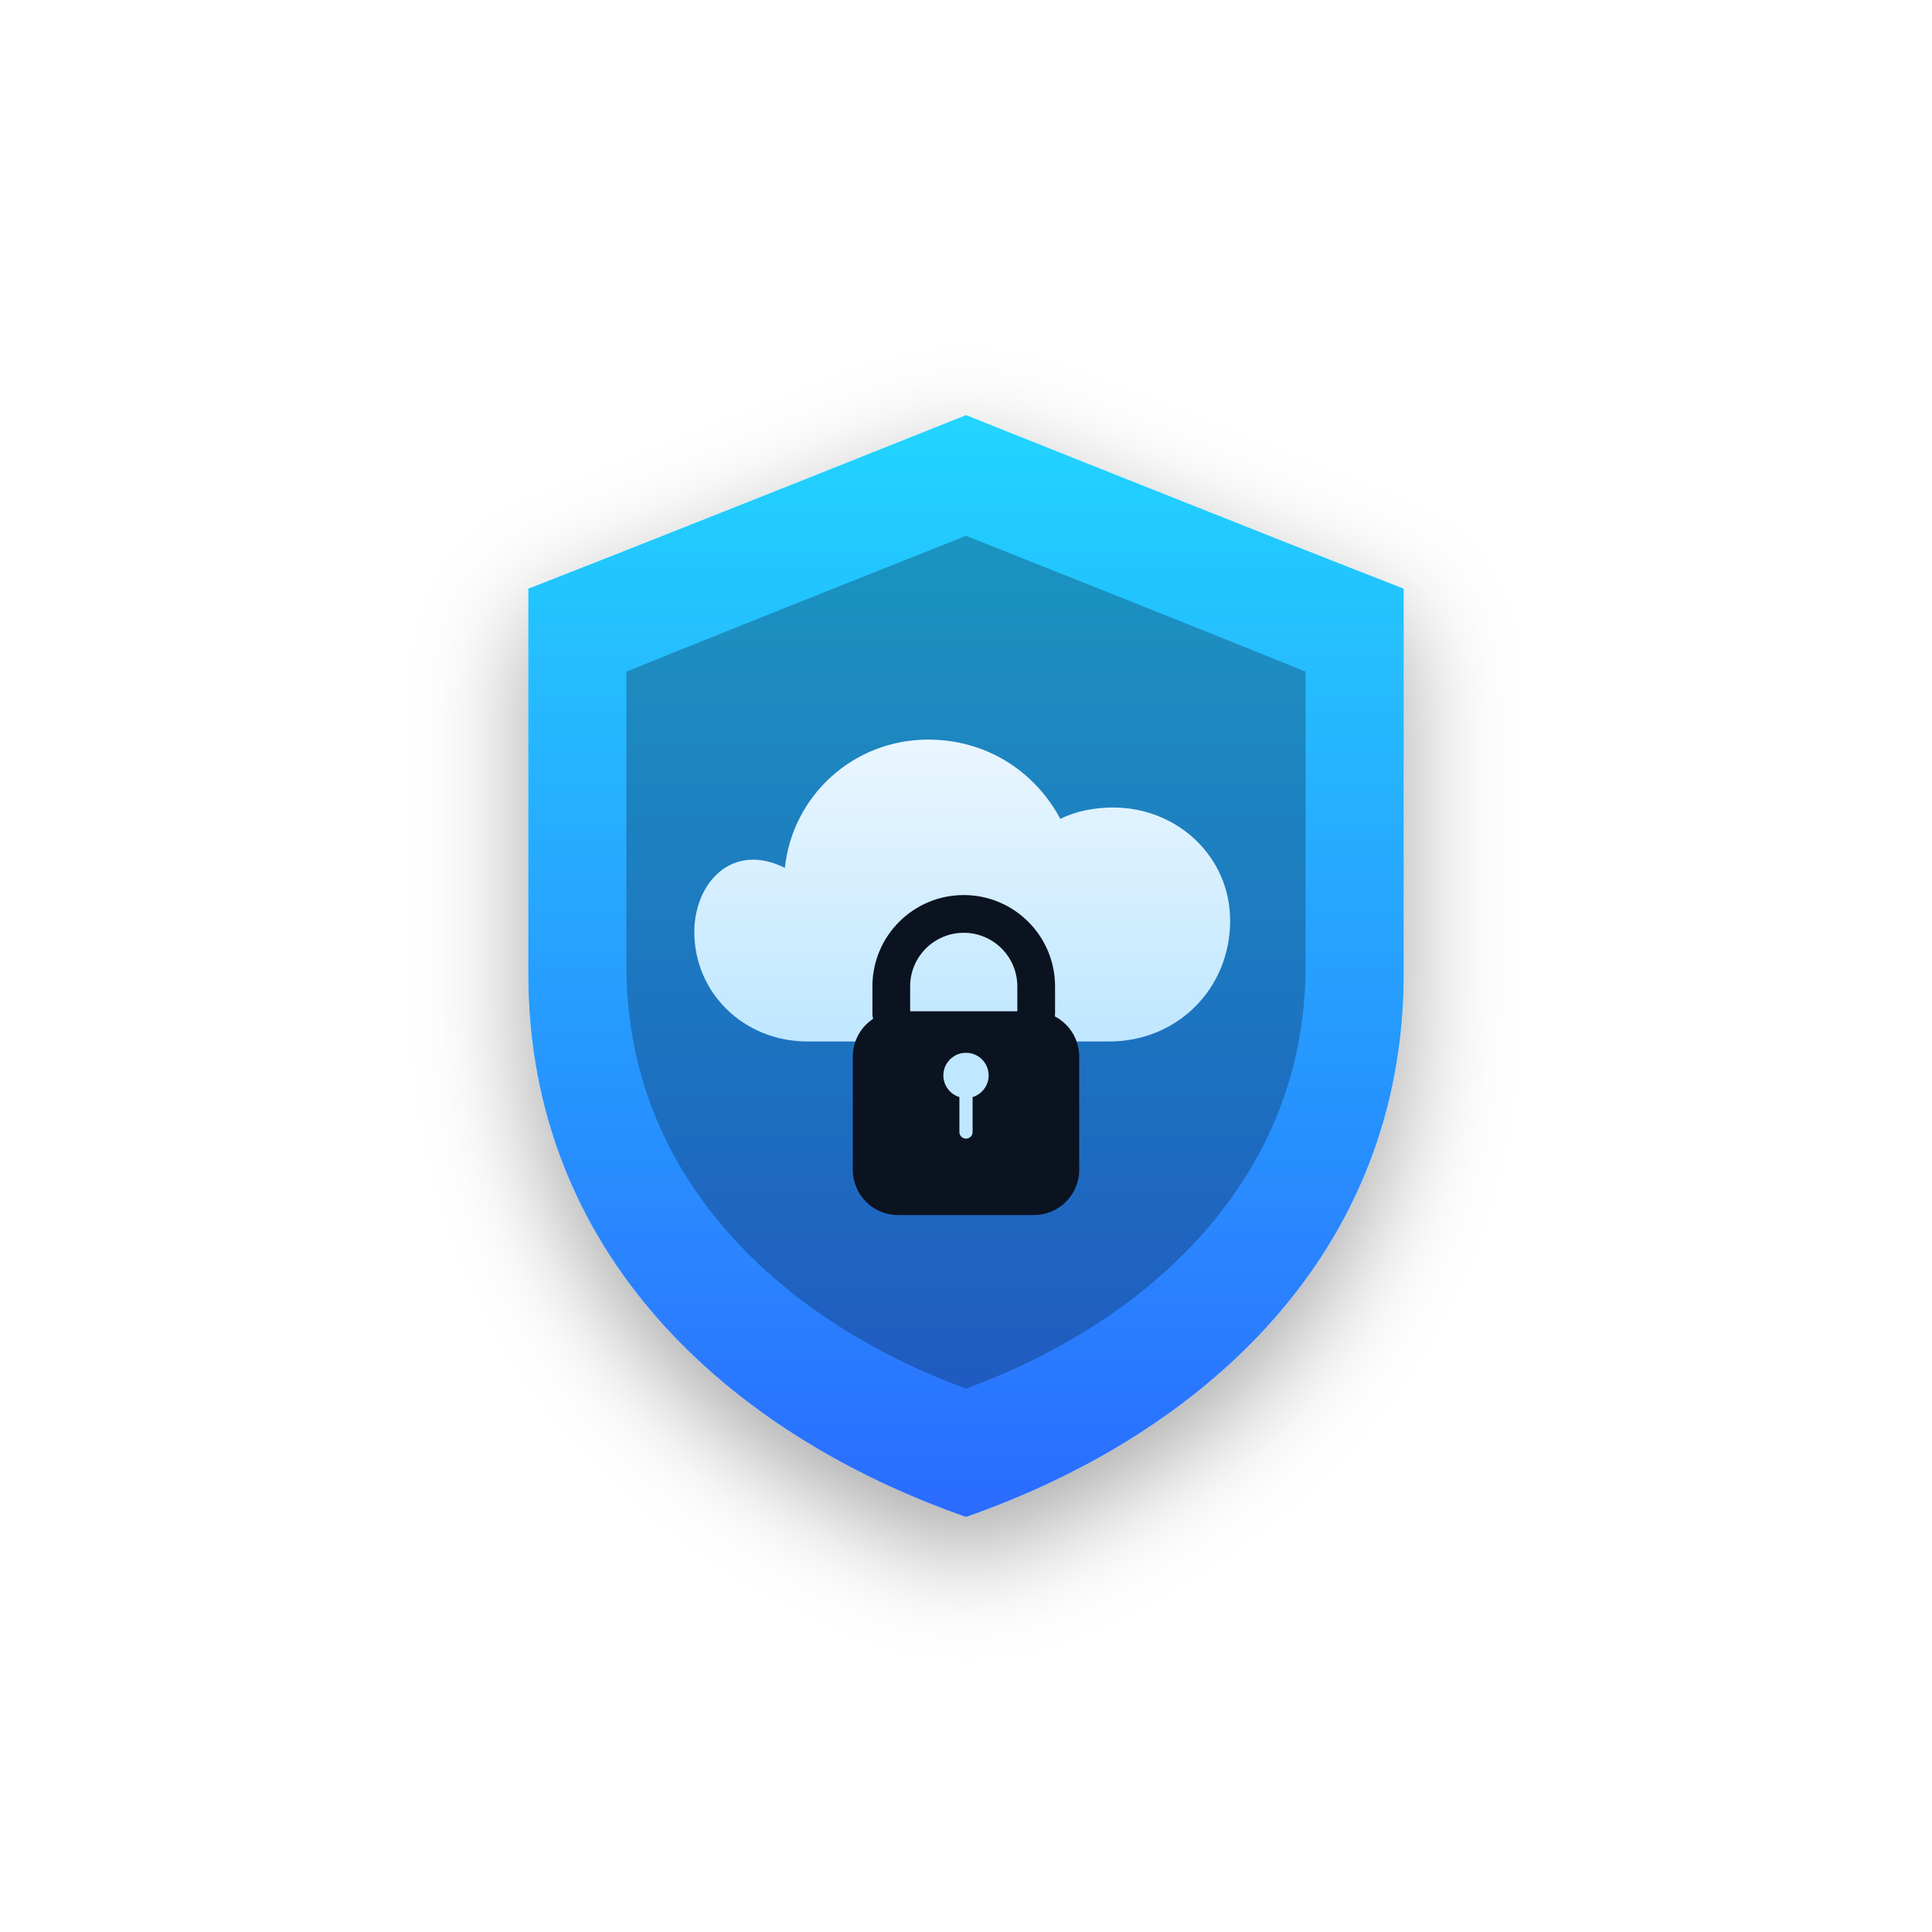
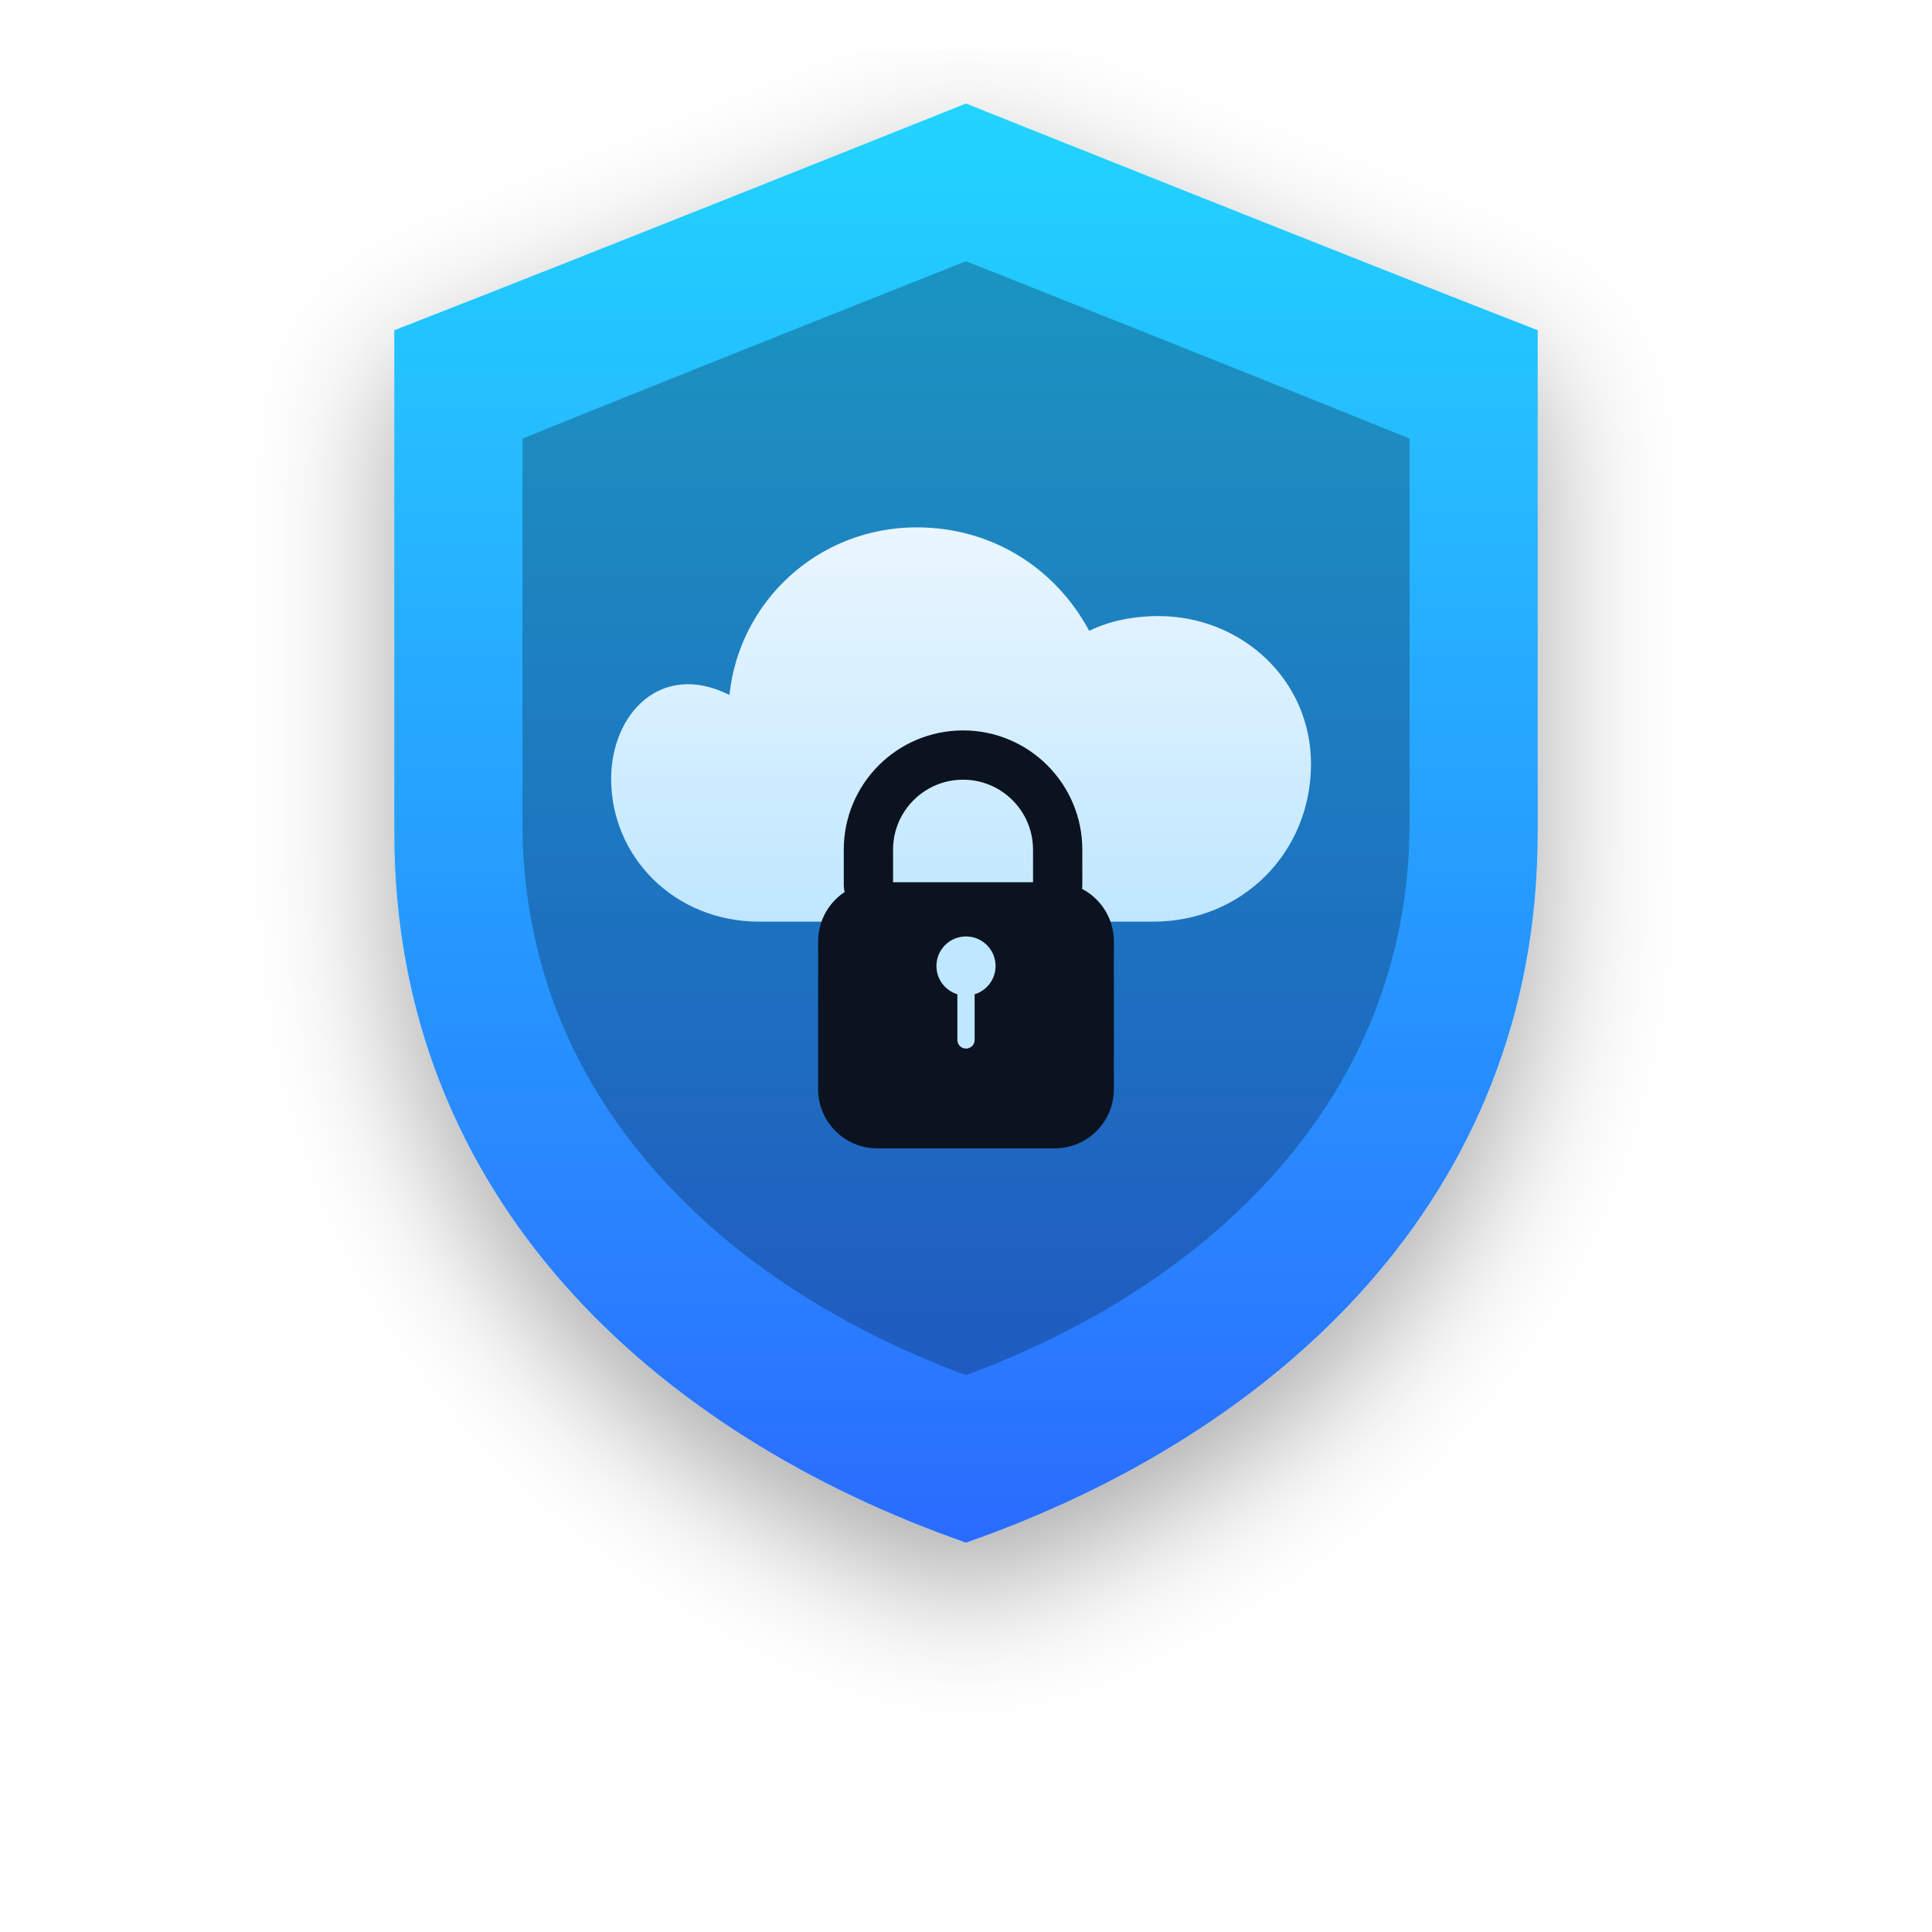
- <svg xmlns="http://www.w3.org/2000/svg" width="512" height="512" viewBox="0 0 512 512" role="img" aria-labelledby="title">
+ <svg xmlns="http://www.w3.org/2000/svg" width="512" height="512" viewBox="60 90 392 390" role="img" aria-labelledby="title">
  <defs>
    <linearGradient id="shield" x1="0" y1="0" x2="0" y2="1">
      <stop offset="0" stop-color="#23D5FF" />
      <stop offset="1" stop-color="#2B6BFF" />
    </linearGradient>
    <linearGradient id="cloud" x1="0" y1="0" x2="0" y2="1">
      <stop offset="0" stop-color="#EAF6FF" />
      <stop offset="1" stop-color="#BFE7FF" />
    </linearGradient>
    <filter id="shadow" x="-20%" y="-20%" width="140%" height="140%">
      <feDropShadow dx="0" dy="10" stdDeviation="14" flood-color="#000" flood-opacity="0.35" />
    </filter>
  </defs>
  <path fill="url(#shield)" filter="url(#shadow)" d="M256 110s80 32 116 46v102c0 74-53 122-116 144-63-22-116-70-116-144V156c36-14 116-46 116-46z" />
  <path fill="#06182C" opacity="0.3" d="M256 142s63 25 90 36v78c0 56-41 94-90 112-49-18-90-56-90-112v-78c27-11 90-36 90-36z" />
  <path fill="url(#cloud)" transform="translate(0 -20)" d="M208 250c2-19 18-34 38-34 15 0 28 8 35 21 4-2 9-3 14-3 17 0 31 13 31 30 0 18-14 32-32 32h-80c-17 0-30-13-30-29 0-13 10-24 24-17z" />
  <g transform="translate(145 161) scale(0.40)">
-     <path fill="none" stroke="#0B1220" stroke-width="25" stroke-linecap="round" stroke-linejoin="round" d="M228 269          v-18          c0-26.5 21.5-48 48-48          s48 21.5 48 48          v18" />
+     <path fill="none" stroke="#0B1220" stroke-width="25" stroke-linecap="round" stroke-linejoin="round" d="M228 269           v-18           c0-26.5 21.5-48 48-48           s48 21.5 48 48           v18" />
  </g>
  <rect x="226" y="268" width="60" height="54" rx="12" fill="#0B1220" />
  <circle cx="256" cy="285" r="6" fill="#BFE7FF" />
  <path d="M256 310v15" transform="translate(0 -25)" stroke="#BFE7FF" stroke-width="3.5" stroke-linecap="round" />
</svg>
